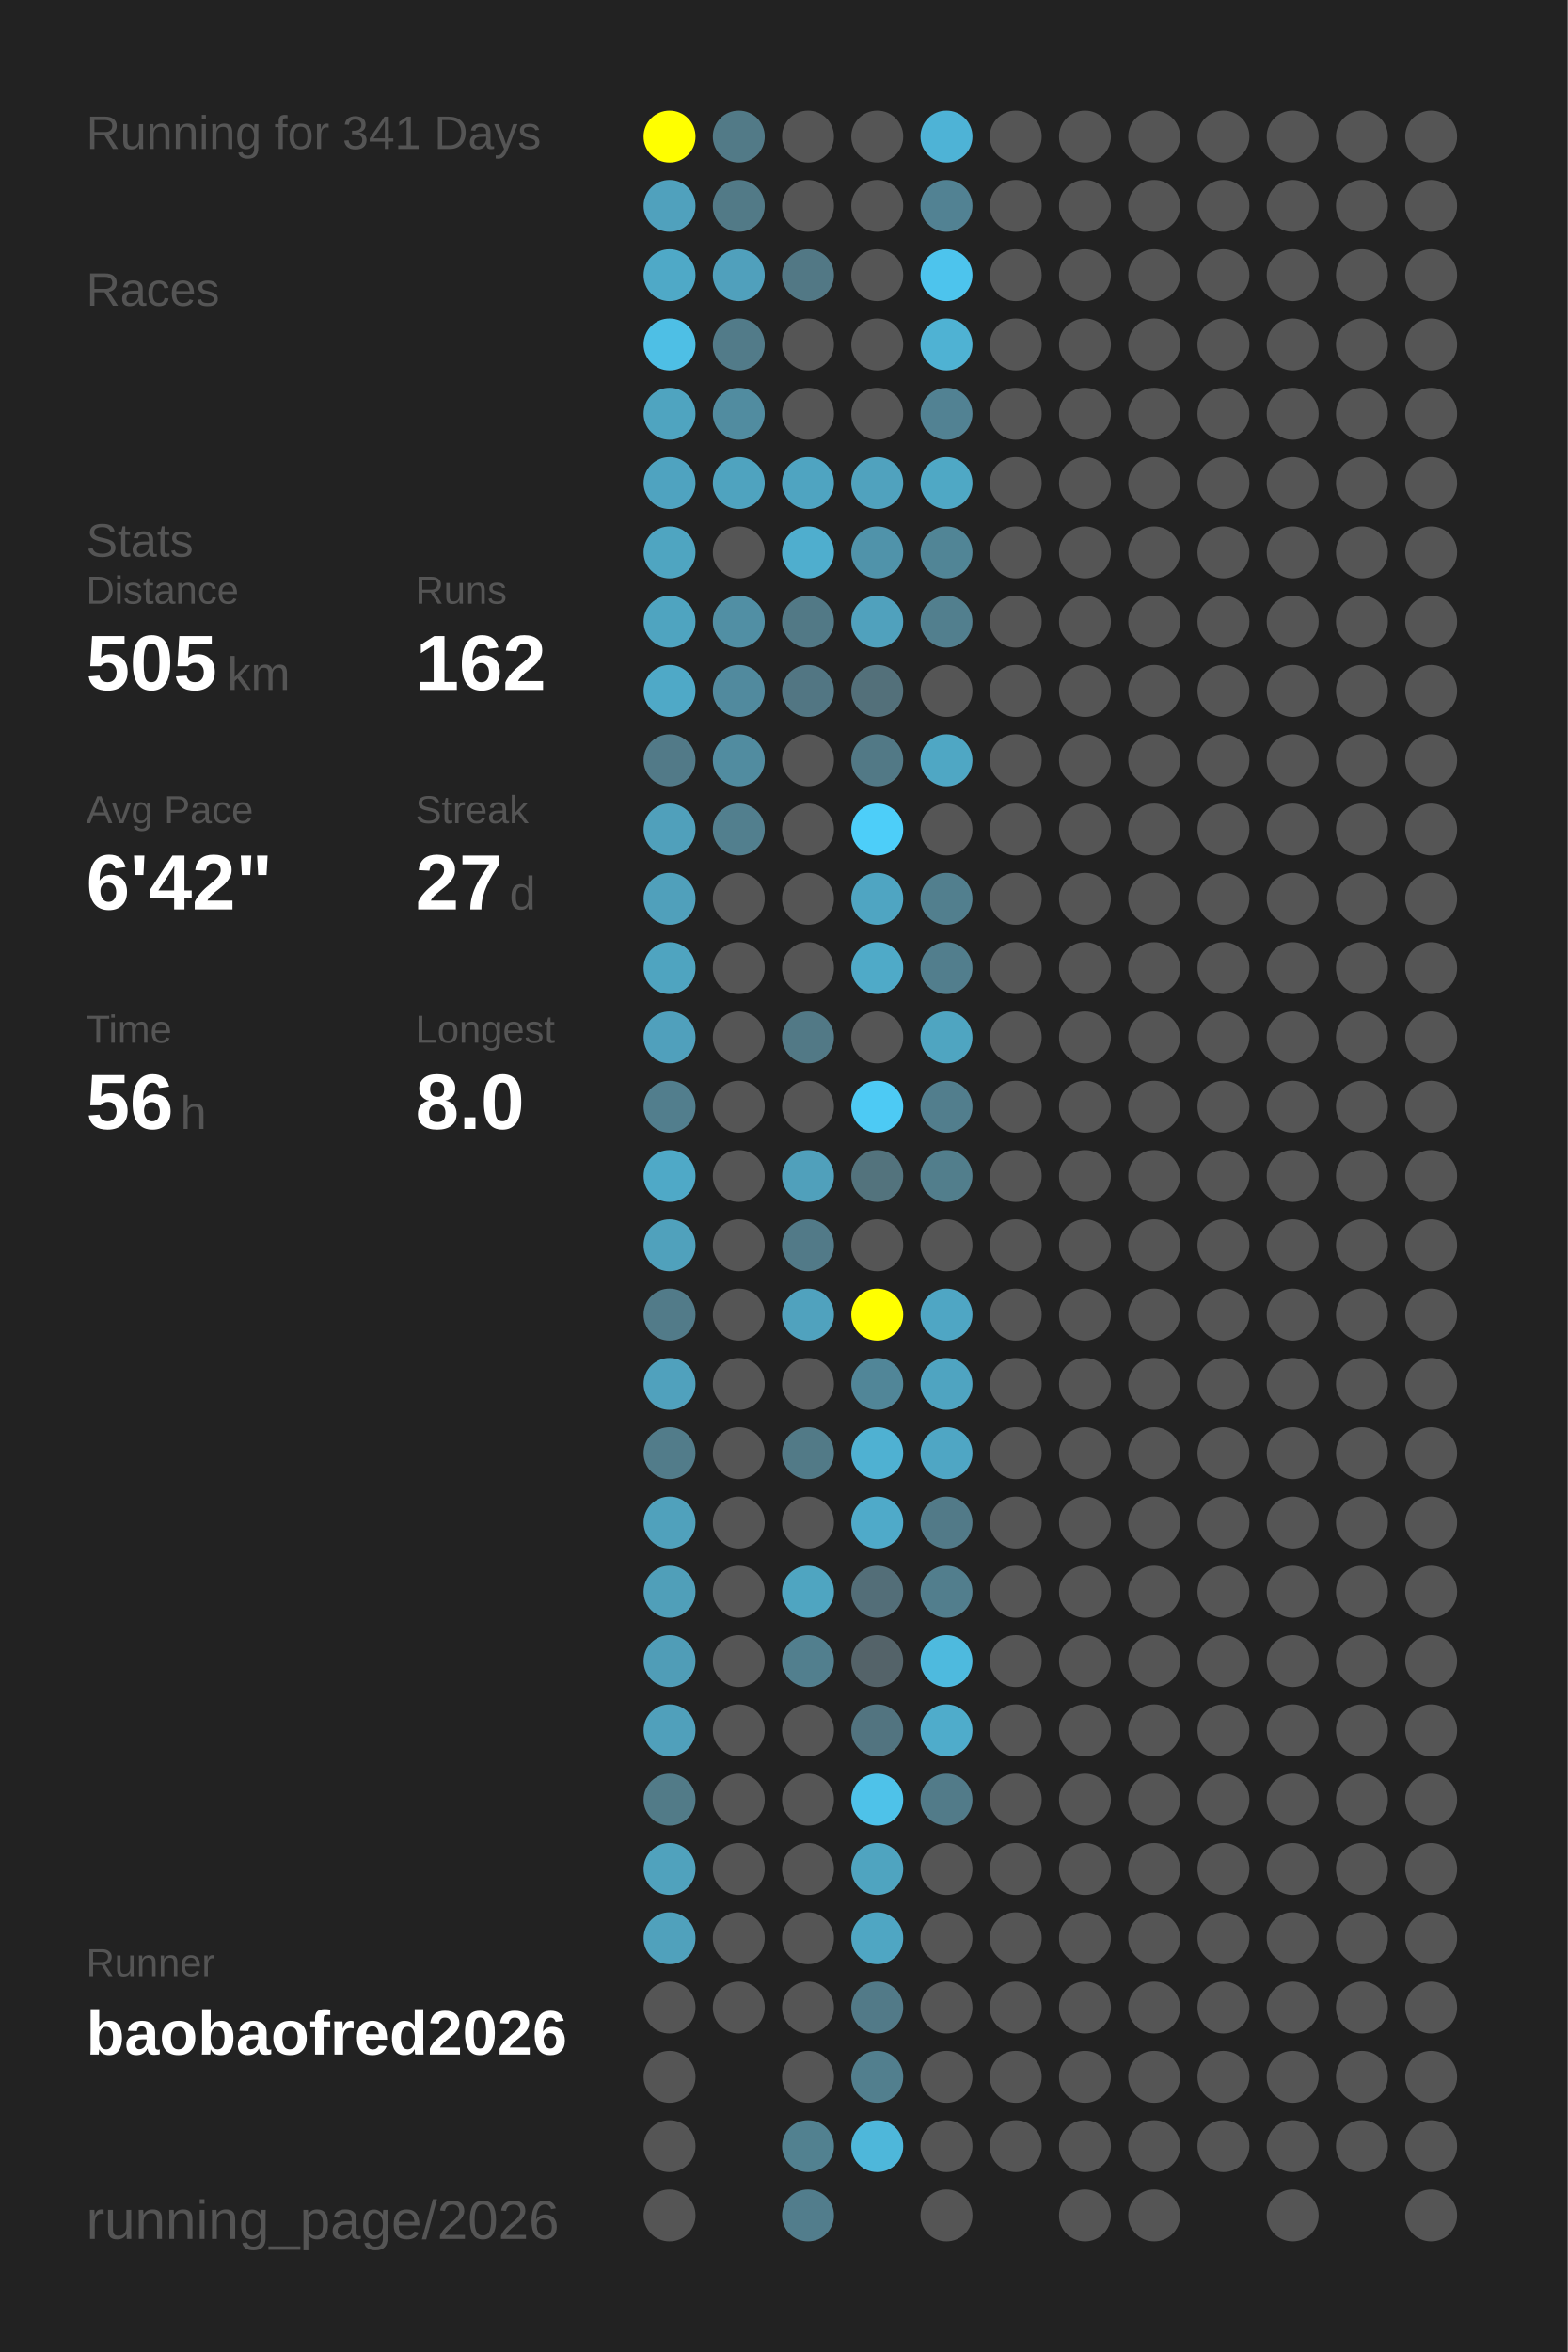
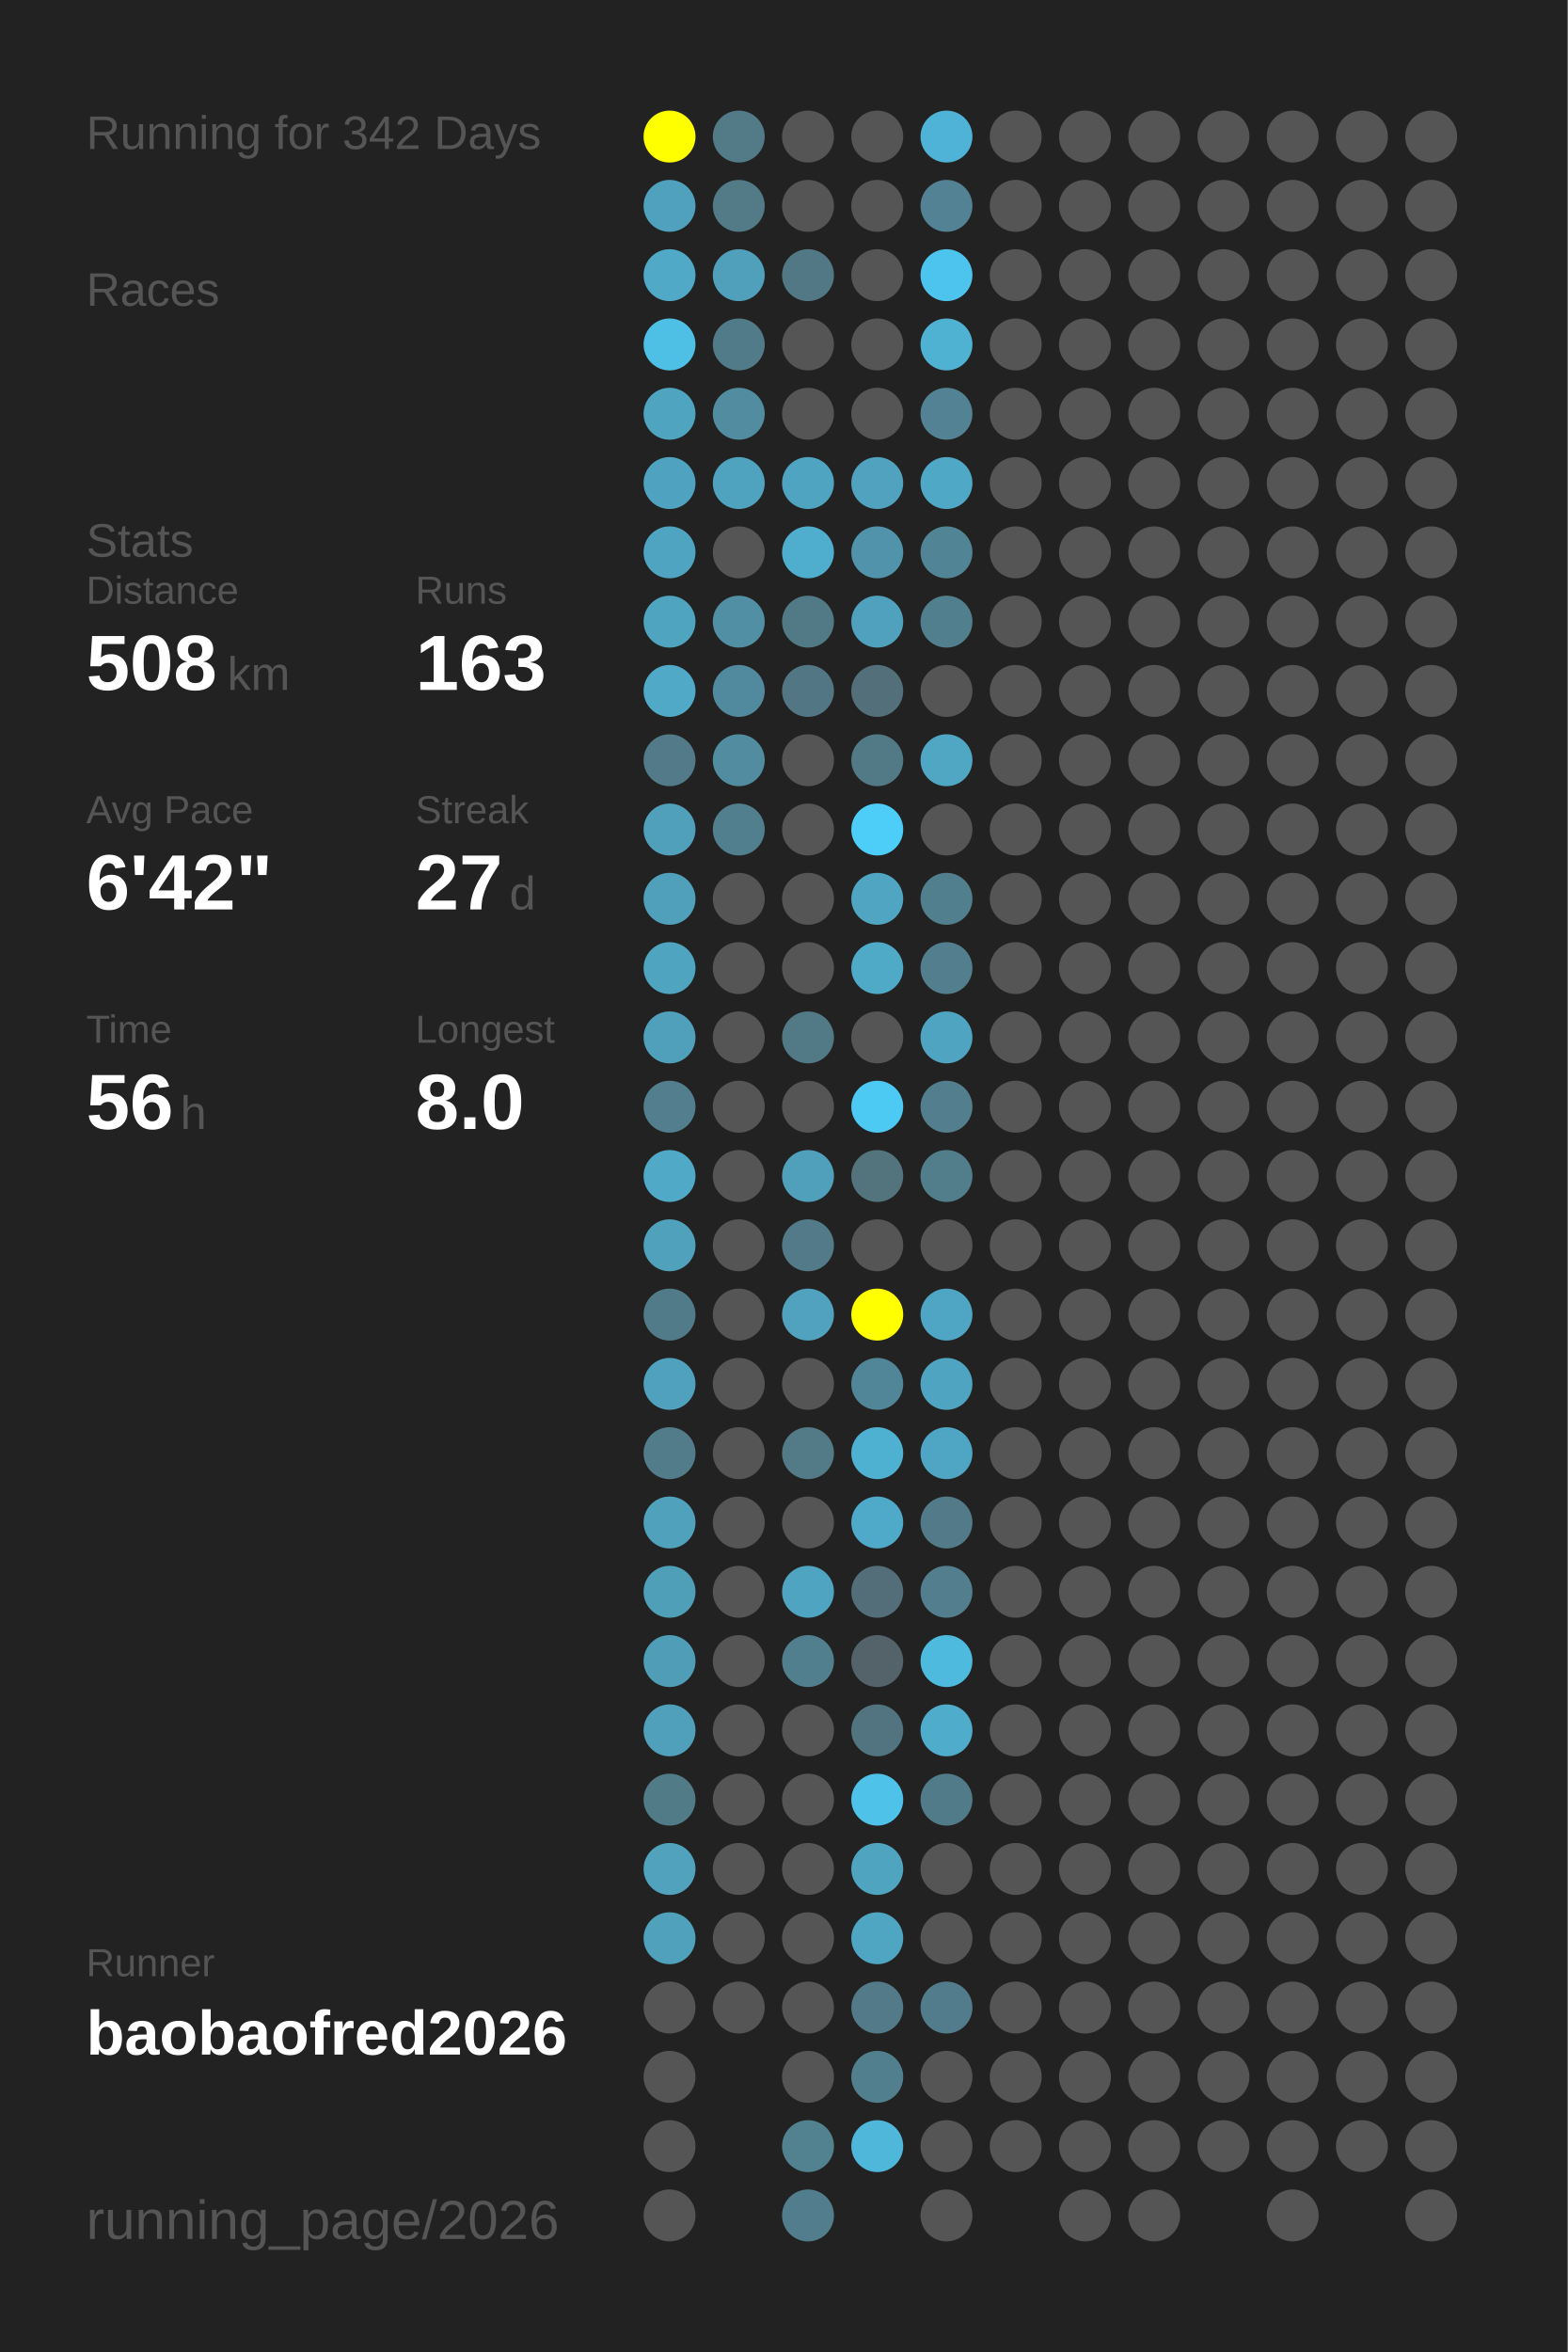
<svg xmlns="http://www.w3.org/2000/svg" baseProfile="full" height="300mm" version="1.1" viewBox="0,0,200,300" width="200mm">
  <defs />
  <rect fill="#222222" height="300" width="200" x="0" y="0" />
-   <text fill="#555555" style="font-size:6px; font-family:Arial;" x="11" y="19">Running for 341 Days</text>
+   <text fill="#555555" style="font-size:6px; font-family:Arial;" x="11" y="19">Running for 342 Days</text>
  <text fill="#555555" style="font-size:6px; font-family:Arial;" x="11" y="39">Races</text>
  <text fill="#555555" style="font-size:6px; font-family:Arial;" x="11" y="71">Stats</text>
  <text fill="#555555" style="font-size:5px; font-family:Arial;" x="11" y="77">Distance</text>
-   <text fill="#FFFFFF" style="font-size:10px; font-family:Arial; font-weight:bold;" x="11" y="88">505</text>
+   <text fill="#FFFFFF" style="font-size:10px; font-family:Arial; font-weight:bold;" x="11" y="88">508</text>
  <text fill="#555555" style="font-size:6px; font-family:Arial;" x="29" y="88">km</text>
  <text fill="#555555" style="font-size:5px; font-family:Arial;" x="53" y="77">Runs</text>
-   <text fill="#FFFFFF" style="font-size:10px; font-family:Arial; font-weight:bold;" x="53" y="88">162</text>
+   <text fill="#FFFFFF" style="font-size:10px; font-family:Arial; font-weight:bold;" x="53" y="88">163</text>
  <text fill="#555555" style="font-size:5px; font-family:Arial;" x="11" y="105">Avg Pace</text>
  <text fill="#FFFFFF" style="font-size:10px; font-family:Arial; font-weight:bold;" x="11" y="116">6'42"</text>
  <text fill="#555555" style="font-size:5px; font-family:Arial;" x="53" y="105">Streak</text>
  <text fill="#FFFFFF" style="font-size:10px; font-family:Arial; font-weight:bold;" x="53" y="116">27</text>
  <text fill="#555555" style="font-size:6px; font-family:Arial;" x="65" y="116">d</text>
  <text fill="#555555" style="font-size:5px; font-family:Arial;" x="11" y="133">Time</text>
  <text fill="#FFFFFF" style="font-size:10px; font-family:Arial; font-weight:bold;" x="11" y="144">56</text>
  <text fill="#555555" style="font-size:6px; font-family:Arial;" x="23" y="144">h</text>
  <text fill="#555555" style="font-size:5px; font-family:Arial;" x="53" y="133">Longest</text>
  <text fill="#FFFFFF" style="font-size:10px; font-family:Arial; font-weight:bold;" x="53" y="144">8.0</text>
  <text fill="#555555" style="font-size:5px; font-family:Arial;" x="11" y="252.065">Runner</text>
  <text fill="#FFFFFF" style="font-size:8px; font-family:Arial; font-weight:bold;" x="11" y="262.065">baobaofred2026</text>
  <text fill="#555555" style="font-size:7px; font-family:Arial;" x="11" y="285.581">running_page/2026</text>
  <circle cx="85.417" cy="17.419" fill="#FFFF00" r="3.312" />
  <circle cx="85.417" cy="26.258" fill="#50a1bd" r="3.312" />
  <circle cx="85.417" cy="35.097" fill="#4fa9c7" r="3.312" />
  <circle cx="85.417" cy="43.935" fill="#4ebfe5" r="3.312" />
  <circle cx="85.417" cy="52.774" fill="#4fa4c0" r="3.312" />
  <circle cx="85.417" cy="61.613" fill="#4fa3c0" r="3.312" />
  <circle cx="85.417" cy="70.452" fill="#4fa5c1" r="3.312" />
  <circle cx="85.417" cy="79.29" fill="#4fa4c0" r="3.312" />
  <circle cx="85.417" cy="88.129" fill="#4fa9c7" r="3.312" />
  <circle cx="85.417" cy="96.968" fill="#527a88" r="3.312" />
  <circle cx="85.417" cy="105.806" fill="#50a0bb" r="3.312" />
  <circle cx="85.417" cy="114.645" fill="#50a0bb" r="3.312" />
  <circle cx="85.417" cy="123.484" fill="#4fa4c0" r="3.312" />
  <circle cx="85.417" cy="132.323" fill="#50a0bc" r="3.312" />
  <circle cx="85.417" cy="141.161" fill="#527e8d" r="3.312" />
  <circle cx="85.417" cy="150" fill="#4fa9c7" r="3.312" />
  <circle cx="85.417" cy="158.839" fill="#50a1bc" r="3.312" />
  <circle cx="85.417" cy="167.677" fill="#527b89" r="3.312" />
  <circle cx="85.417" cy="176.516" fill="#50a1bd" r="3.312" />
  <circle cx="85.417" cy="185.355" fill="#527c8a" r="3.312" />
  <circle cx="85.417" cy="194.194" fill="#50a1bc" r="3.312" />
  <circle cx="85.417" cy="203.032" fill="#509fb9" r="3.312" />
  <circle cx="85.417" cy="211.871" fill="#509db7" r="3.312" />
  <circle cx="85.417" cy="220.71" fill="#50a0bb" r="3.312" />
  <circle cx="85.417" cy="229.548" fill="#527b88" r="3.312" />
  <circle cx="85.417" cy="238.387" fill="#50a2bd" r="3.312" />
  <circle cx="85.417" cy="247.226" fill="#50a1bc" r="3.312" />
  <circle cx="85.417" cy="256.065" fill="#555555" r="3.312" />
  <circle cx="85.417" cy="264.903" fill="#555555" r="3.312" />
  <circle cx="85.417" cy="273.742" fill="#555555" r="3.312" />
  <circle cx="85.417" cy="282.581" fill="#555555" r="3.312" />
  <circle cx="94.25" cy="17.419" fill="#527a87" r="3.312" />
  <circle cx="94.25" cy="26.258" fill="#527a87" r="3.312" />
  <circle cx="94.25" cy="35.097" fill="#50a0bc" r="3.312" />
  <circle cx="94.25" cy="43.935" fill="#527b89" r="3.312" />
  <circle cx="94.25" cy="52.774" fill="#518ca0" r="3.312" />
  <circle cx="94.25" cy="61.613" fill="#4fa3bf" r="3.312" />
  <circle cx="94.25" cy="70.452" fill="#555555" r="3.312" />
  <circle cx="94.25" cy="79.29" fill="#518fa4" r="3.312" />
  <circle cx="94.25" cy="88.129" fill="#518a9e" r="3.312" />
  <circle cx="94.25" cy="96.968" fill="#518ca0" r="3.312" />
  <circle cx="94.25" cy="105.806" fill="#527f8e" r="3.312" />
  <circle cx="94.25" cy="114.645" fill="#555555" r="3.312" />
  <circle cx="94.25" cy="123.484" fill="#555555" r="3.312" />
  <circle cx="94.25" cy="132.323" fill="#555555" r="3.312" />
  <circle cx="94.25" cy="141.161" fill="#555555" r="3.312" />
  <circle cx="94.25" cy="150" fill="#555555" r="3.312" />
  <circle cx="94.25" cy="158.839" fill="#555555" r="3.312" />
  <circle cx="94.25" cy="167.677" fill="#555555" r="3.312" />
  <circle cx="94.25" cy="176.516" fill="#555555" r="3.312" />
  <circle cx="94.25" cy="185.355" fill="#555555" r="3.312" />
  <circle cx="94.25" cy="194.194" fill="#555555" r="3.312" />
  <circle cx="94.25" cy="203.032" fill="#555555" r="3.312" />
  <circle cx="94.25" cy="211.871" fill="#555555" r="3.312" />
  <circle cx="94.25" cy="220.71" fill="#555555" r="3.312" />
  <circle cx="94.25" cy="229.548" fill="#555555" r="3.312" />
  <circle cx="94.25" cy="238.387" fill="#555555" r="3.312" />
  <circle cx="94.25" cy="247.226" fill="#555555" r="3.312" />
  <circle cx="94.25" cy="256.065" fill="#555555" r="3.312" />
  <circle cx="103.083" cy="17.419" fill="#555555" r="3.312" />
  <circle cx="103.083" cy="26.258" fill="#555555" r="3.312" />
  <circle cx="103.083" cy="35.097" fill="#527885" r="3.312" />
  <circle cx="103.083" cy="43.935" fill="#555555" r="3.312" />
  <circle cx="103.083" cy="52.774" fill="#555555" r="3.312" />
  <circle cx="103.083" cy="61.613" fill="#4fa4c1" r="3.312" />
  <circle cx="103.083" cy="70.452" fill="#4faece" r="3.312" />
  <circle cx="103.083" cy="79.29" fill="#527986" r="3.312" />
  <circle cx="103.083" cy="88.129" fill="#527683" r="3.312" />
  <circle cx="103.083" cy="96.968" fill="#555555" r="3.312" />
  <circle cx="103.083" cy="105.806" fill="#555555" r="3.312" />
  <circle cx="103.083" cy="114.645" fill="#555555" r="3.312" />
  <circle cx="103.083" cy="123.484" fill="#555555" r="3.312" />
  <circle cx="103.083" cy="132.323" fill="#527986" r="3.312" />
  <circle cx="103.083" cy="141.161" fill="#555555" r="3.312" />
  <circle cx="103.083" cy="150" fill="#50a0bb" r="3.312" />
  <circle cx="103.083" cy="158.839" fill="#527a88" r="3.312" />
  <circle cx="103.083" cy="167.677" fill="#50a2be" r="3.312" />
  <circle cx="103.083" cy="176.516" fill="#555555" r="3.312" />
  <circle cx="103.083" cy="185.355" fill="#527a87" r="3.312" />
  <circle cx="103.083" cy="194.194" fill="#555555" r="3.312" />
  <circle cx="103.083" cy="203.032" fill="#4fa5c1" r="3.312" />
  <circle cx="103.083" cy="211.871" fill="#527f8e" r="3.312" />
  <circle cx="103.083" cy="220.71" fill="#555555" r="3.312" />
  <circle cx="103.083" cy="229.548" fill="#555555" r="3.312" />
  <circle cx="103.083" cy="238.387" fill="#555555" r="3.312" />
  <circle cx="103.083" cy="247.226" fill="#555555" r="3.312" />
  <circle cx="103.083" cy="256.065" fill="#555555" r="3.312" />
  <circle cx="103.083" cy="264.903" fill="#555555" r="3.312" />
  <circle cx="103.083" cy="273.742" fill="#528190" r="3.312" />
  <circle cx="103.083" cy="282.581" fill="#527d8c" r="3.312" />
  <circle cx="111.917" cy="17.419" fill="#555555" r="3.312" />
  <circle cx="111.917" cy="26.258" fill="#555555" r="3.312" />
  <circle cx="111.917" cy="35.097" fill="#555555" r="3.312" />
  <circle cx="111.917" cy="43.935" fill="#555555" r="3.312" />
  <circle cx="111.917" cy="52.774" fill="#555555" r="3.312" />
  <circle cx="111.917" cy="61.613" fill="#50a2be" r="3.312" />
  <circle cx="111.917" cy="70.452" fill="#5093aa" r="3.312" />
  <circle cx="111.917" cy="79.29" fill="#50a1bd" r="3.312" />
  <circle cx="111.917" cy="88.129" fill="#53707a" r="3.312" />
  <circle cx="111.917" cy="96.968" fill="#527986" r="3.312" />
  <circle cx="111.917" cy="105.806" fill="#4dcef9" r="3.312" />
  <circle cx="111.917" cy="114.645" fill="#4fa5c2" r="3.312" />
  <circle cx="111.917" cy="123.484" fill="#4faac8" r="3.312" />
  <circle cx="111.917" cy="132.323" fill="#555555" r="3.312" />
  <circle cx="111.917" cy="141.161" fill="#4dcaf4" r="3.312" />
  <circle cx="111.917" cy="150" fill="#53737d" r="3.312" />
  <circle cx="111.917" cy="158.839" fill="#555555" r="3.312" />
  <circle cx="111.917" cy="167.677" fill="#FFFF00" r="3.312" />
  <circle cx="111.917" cy="176.516" fill="#518698" r="3.312" />
  <circle cx="111.917" cy="185.355" fill="#4fb1d2" r="3.312" />
  <circle cx="111.917" cy="194.194" fill="#4faac9" r="3.312" />
  <circle cx="111.917" cy="203.032" fill="#536e78" r="3.312" />
  <circle cx="111.917" cy="211.871" fill="#546369" r="3.312" />
  <circle cx="111.917" cy="220.71" fill="#527480" r="3.312" />
  <circle cx="111.917" cy="229.548" fill="#4ec2e9" r="3.312" />
  <circle cx="111.917" cy="238.387" fill="#4fa4c0" r="3.312" />
  <circle cx="111.917" cy="247.226" fill="#4fa6c3" r="3.312" />
  <circle cx="111.917" cy="256.065" fill="#527a88" r="3.312" />
  <circle cx="111.917" cy="264.903" fill="#527f8e" r="3.312" />
  <circle cx="111.917" cy="273.742" fill="#4eb7da" r="3.312" />
  <circle cx="120.75" cy="17.419" fill="#4eb3d6" r="3.312" />
  <circle cx="120.75" cy="26.258" fill="#528293" r="3.312" />
  <circle cx="120.75" cy="35.097" fill="#4dc4ed" r="3.312" />
  <circle cx="120.75" cy="43.935" fill="#4fb2d3" r="3.312" />
  <circle cx="120.75" cy="52.774" fill="#528293" r="3.312" />
  <circle cx="120.75" cy="61.613" fill="#4fa8c5" r="3.312" />
  <circle cx="120.75" cy="70.452" fill="#518596" r="3.312" />
  <circle cx="120.75" cy="79.29" fill="#527f8e" r="3.312" />
  <circle cx="120.75" cy="88.129" fill="#555555" r="3.312" />
  <circle cx="120.75" cy="96.968" fill="#4fa7c4" r="3.312" />
  <circle cx="120.75" cy="105.806" fill="#555555" r="3.312" />
  <circle cx="120.75" cy="114.645" fill="#527f8e" r="3.312" />
  <circle cx="120.75" cy="123.484" fill="#527e8d" r="3.312" />
  <circle cx="120.75" cy="132.323" fill="#4fa5c1" r="3.312" />
  <circle cx="120.75" cy="141.161" fill="#527e8d" r="3.312" />
  <circle cx="120.75" cy="150" fill="#527e8c" r="3.312" />
  <circle cx="120.75" cy="158.839" fill="#555555" r="3.312" />
  <circle cx="120.75" cy="167.677" fill="#4fa6c4" r="3.312" />
  <circle cx="120.75" cy="176.516" fill="#4fa4c1" r="3.312" />
  <circle cx="120.75" cy="185.355" fill="#4fa6c4" r="3.312" />
  <circle cx="120.75" cy="194.194" fill="#527a88" r="3.312" />
  <circle cx="120.75" cy="203.032" fill="#527e8d" r="3.312" />
  <circle cx="120.75" cy="211.871" fill="#4ebade" r="3.312" />
  <circle cx="120.75" cy="220.71" fill="#4faccb" r="3.312" />
  <circle cx="120.75" cy="229.548" fill="#527b89" r="3.312" />
  <circle cx="120.75" cy="238.387" fill="#555555" r="3.312" />
  <circle cx="120.75" cy="247.226" fill="#555555" r="3.312" />
-   <circle cx="120.75" cy="256.065" fill="#555555" r="3.312" />
+   <circle cx="120.75" cy="256.065" fill="#527c8b" r="3.312" />
  <circle cx="120.75" cy="264.903" fill="#555555" r="3.312" />
  <circle cx="120.75" cy="273.742" fill="#555555" r="3.312" />
  <circle cx="120.75" cy="282.581" fill="#555555" r="3.312" />
  <circle cx="129.583" cy="17.419" fill="#555555" r="3.312" />
  <circle cx="129.583" cy="26.258" fill="#555555" r="3.312" />
  <circle cx="129.583" cy="35.097" fill="#555555" r="3.312" />
  <circle cx="129.583" cy="43.935" fill="#555555" r="3.312" />
  <circle cx="129.583" cy="52.774" fill="#555555" r="3.312" />
  <circle cx="129.583" cy="61.613" fill="#555555" r="3.312" />
  <circle cx="129.583" cy="70.452" fill="#555555" r="3.312" />
  <circle cx="129.583" cy="79.29" fill="#555555" r="3.312" />
  <circle cx="129.583" cy="88.129" fill="#555555" r="3.312" />
  <circle cx="129.583" cy="96.968" fill="#555555" r="3.312" />
  <circle cx="129.583" cy="105.806" fill="#555555" r="3.312" />
  <circle cx="129.583" cy="114.645" fill="#555555" r="3.312" />
  <circle cx="129.583" cy="123.484" fill="#555555" r="3.312" />
  <circle cx="129.583" cy="132.323" fill="#555555" r="3.312" />
  <circle cx="129.583" cy="141.161" fill="#555555" r="3.312" />
  <circle cx="129.583" cy="150" fill="#555555" r="3.312" />
  <circle cx="129.583" cy="158.839" fill="#555555" r="3.312" />
  <circle cx="129.583" cy="167.677" fill="#555555" r="3.312" />
  <circle cx="129.583" cy="176.516" fill="#555555" r="3.312" />
  <circle cx="129.583" cy="185.355" fill="#555555" r="3.312" />
  <circle cx="129.583" cy="194.194" fill="#555555" r="3.312" />
  <circle cx="129.583" cy="203.032" fill="#555555" r="3.312" />
  <circle cx="129.583" cy="211.871" fill="#555555" r="3.312" />
  <circle cx="129.583" cy="220.71" fill="#555555" r="3.312" />
  <circle cx="129.583" cy="229.548" fill="#555555" r="3.312" />
  <circle cx="129.583" cy="238.387" fill="#555555" r="3.312" />
  <circle cx="129.583" cy="247.226" fill="#555555" r="3.312" />
  <circle cx="129.583" cy="256.065" fill="#555555" r="3.312" />
  <circle cx="129.583" cy="264.903" fill="#555555" r="3.312" />
  <circle cx="129.583" cy="273.742" fill="#555555" r="3.312" />
  <circle cx="138.417" cy="17.419" fill="#555555" r="3.312" />
  <circle cx="138.417" cy="26.258" fill="#555555" r="3.312" />
  <circle cx="138.417" cy="35.097" fill="#555555" r="3.312" />
  <circle cx="138.417" cy="43.935" fill="#555555" r="3.312" />
  <circle cx="138.417" cy="52.774" fill="#555555" r="3.312" />
  <circle cx="138.417" cy="61.613" fill="#555555" r="3.312" />
  <circle cx="138.417" cy="70.452" fill="#555555" r="3.312" />
  <circle cx="138.417" cy="79.29" fill="#555555" r="3.312" />
  <circle cx="138.417" cy="88.129" fill="#555555" r="3.312" />
  <circle cx="138.417" cy="96.968" fill="#555555" r="3.312" />
  <circle cx="138.417" cy="105.806" fill="#555555" r="3.312" />
  <circle cx="138.417" cy="114.645" fill="#555555" r="3.312" />
  <circle cx="138.417" cy="123.484" fill="#555555" r="3.312" />
  <circle cx="138.417" cy="132.323" fill="#555555" r="3.312" />
  <circle cx="138.417" cy="141.161" fill="#555555" r="3.312" />
  <circle cx="138.417" cy="150" fill="#555555" r="3.312" />
  <circle cx="138.417" cy="158.839" fill="#555555" r="3.312" />
  <circle cx="138.417" cy="167.677" fill="#555555" r="3.312" />
  <circle cx="138.417" cy="176.516" fill="#555555" r="3.312" />
  <circle cx="138.417" cy="185.355" fill="#555555" r="3.312" />
  <circle cx="138.417" cy="194.194" fill="#555555" r="3.312" />
  <circle cx="138.417" cy="203.032" fill="#555555" r="3.312" />
  <circle cx="138.417" cy="211.871" fill="#555555" r="3.312" />
  <circle cx="138.417" cy="220.71" fill="#555555" r="3.312" />
  <circle cx="138.417" cy="229.548" fill="#555555" r="3.312" />
  <circle cx="138.417" cy="238.387" fill="#555555" r="3.312" />
  <circle cx="138.417" cy="247.226" fill="#555555" r="3.312" />
  <circle cx="138.417" cy="256.065" fill="#555555" r="3.312" />
  <circle cx="138.417" cy="264.903" fill="#555555" r="3.312" />
  <circle cx="138.417" cy="273.742" fill="#555555" r="3.312" />
  <circle cx="138.417" cy="282.581" fill="#555555" r="3.312" />
  <circle cx="147.25" cy="17.419" fill="#555555" r="3.312" />
  <circle cx="147.25" cy="26.258" fill="#555555" r="3.312" />
  <circle cx="147.25" cy="35.097" fill="#555555" r="3.312" />
  <circle cx="147.25" cy="43.935" fill="#555555" r="3.312" />
  <circle cx="147.25" cy="52.774" fill="#555555" r="3.312" />
  <circle cx="147.25" cy="61.613" fill="#555555" r="3.312" />
  <circle cx="147.25" cy="70.452" fill="#555555" r="3.312" />
  <circle cx="147.25" cy="79.29" fill="#555555" r="3.312" />
  <circle cx="147.25" cy="88.129" fill="#555555" r="3.312" />
  <circle cx="147.25" cy="96.968" fill="#555555" r="3.312" />
  <circle cx="147.25" cy="105.806" fill="#555555" r="3.312" />
  <circle cx="147.25" cy="114.645" fill="#555555" r="3.312" />
  <circle cx="147.25" cy="123.484" fill="#555555" r="3.312" />
  <circle cx="147.25" cy="132.323" fill="#555555" r="3.312" />
  <circle cx="147.25" cy="141.161" fill="#555555" r="3.312" />
  <circle cx="147.25" cy="150" fill="#555555" r="3.312" />
  <circle cx="147.25" cy="158.839" fill="#555555" r="3.312" />
  <circle cx="147.25" cy="167.677" fill="#555555" r="3.312" />
  <circle cx="147.25" cy="176.516" fill="#555555" r="3.312" />
  <circle cx="147.25" cy="185.355" fill="#555555" r="3.312" />
  <circle cx="147.25" cy="194.194" fill="#555555" r="3.312" />
  <circle cx="147.25" cy="203.032" fill="#555555" r="3.312" />
  <circle cx="147.25" cy="211.871" fill="#555555" r="3.312" />
  <circle cx="147.25" cy="220.71" fill="#555555" r="3.312" />
  <circle cx="147.25" cy="229.548" fill="#555555" r="3.312" />
  <circle cx="147.25" cy="238.387" fill="#555555" r="3.312" />
  <circle cx="147.25" cy="247.226" fill="#555555" r="3.312" />
  <circle cx="147.25" cy="256.065" fill="#555555" r="3.312" />
  <circle cx="147.25" cy="264.903" fill="#555555" r="3.312" />
  <circle cx="147.25" cy="273.742" fill="#555555" r="3.312" />
  <circle cx="147.25" cy="282.581" fill="#555555" r="3.312" />
  <circle cx="156.083" cy="17.419" fill="#555555" r="3.312" />
  <circle cx="156.083" cy="26.258" fill="#555555" r="3.312" />
  <circle cx="156.083" cy="35.097" fill="#555555" r="3.312" />
  <circle cx="156.083" cy="43.935" fill="#555555" r="3.312" />
  <circle cx="156.083" cy="52.774" fill="#555555" r="3.312" />
  <circle cx="156.083" cy="61.613" fill="#555555" r="3.312" />
  <circle cx="156.083" cy="70.452" fill="#555555" r="3.312" />
  <circle cx="156.083" cy="79.29" fill="#555555" r="3.312" />
  <circle cx="156.083" cy="88.129" fill="#555555" r="3.312" />
  <circle cx="156.083" cy="96.968" fill="#555555" r="3.312" />
  <circle cx="156.083" cy="105.806" fill="#555555" r="3.312" />
  <circle cx="156.083" cy="114.645" fill="#555555" r="3.312" />
  <circle cx="156.083" cy="123.484" fill="#555555" r="3.312" />
  <circle cx="156.083" cy="132.323" fill="#555555" r="3.312" />
  <circle cx="156.083" cy="141.161" fill="#555555" r="3.312" />
  <circle cx="156.083" cy="150" fill="#555555" r="3.312" />
  <circle cx="156.083" cy="158.839" fill="#555555" r="3.312" />
  <circle cx="156.083" cy="167.677" fill="#555555" r="3.312" />
  <circle cx="156.083" cy="176.516" fill="#555555" r="3.312" />
  <circle cx="156.083" cy="185.355" fill="#555555" r="3.312" />
  <circle cx="156.083" cy="194.194" fill="#555555" r="3.312" />
  <circle cx="156.083" cy="203.032" fill="#555555" r="3.312" />
  <circle cx="156.083" cy="211.871" fill="#555555" r="3.312" />
  <circle cx="156.083" cy="220.71" fill="#555555" r="3.312" />
  <circle cx="156.083" cy="229.548" fill="#555555" r="3.312" />
  <circle cx="156.083" cy="238.387" fill="#555555" r="3.312" />
  <circle cx="156.083" cy="247.226" fill="#555555" r="3.312" />
  <circle cx="156.083" cy="256.065" fill="#555555" r="3.312" />
  <circle cx="156.083" cy="264.903" fill="#555555" r="3.312" />
  <circle cx="156.083" cy="273.742" fill="#555555" r="3.312" />
  <circle cx="164.917" cy="17.419" fill="#555555" r="3.312" />
  <circle cx="164.917" cy="26.258" fill="#555555" r="3.312" />
  <circle cx="164.917" cy="35.097" fill="#555555" r="3.312" />
  <circle cx="164.917" cy="43.935" fill="#555555" r="3.312" />
  <circle cx="164.917" cy="52.774" fill="#555555" r="3.312" />
  <circle cx="164.917" cy="61.613" fill="#555555" r="3.312" />
  <circle cx="164.917" cy="70.452" fill="#555555" r="3.312" />
  <circle cx="164.917" cy="79.29" fill="#555555" r="3.312" />
  <circle cx="164.917" cy="88.129" fill="#555555" r="3.312" />
  <circle cx="164.917" cy="96.968" fill="#555555" r="3.312" />
  <circle cx="164.917" cy="105.806" fill="#555555" r="3.312" />
  <circle cx="164.917" cy="114.645" fill="#555555" r="3.312" />
  <circle cx="164.917" cy="123.484" fill="#555555" r="3.312" />
  <circle cx="164.917" cy="132.323" fill="#555555" r="3.312" />
  <circle cx="164.917" cy="141.161" fill="#555555" r="3.312" />
  <circle cx="164.917" cy="150" fill="#555555" r="3.312" />
  <circle cx="164.917" cy="158.839" fill="#555555" r="3.312" />
  <circle cx="164.917" cy="167.677" fill="#555555" r="3.312" />
  <circle cx="164.917" cy="176.516" fill="#555555" r="3.312" />
  <circle cx="164.917" cy="185.355" fill="#555555" r="3.312" />
  <circle cx="164.917" cy="194.194" fill="#555555" r="3.312" />
  <circle cx="164.917" cy="203.032" fill="#555555" r="3.312" />
  <circle cx="164.917" cy="211.871" fill="#555555" r="3.312" />
  <circle cx="164.917" cy="220.71" fill="#555555" r="3.312" />
  <circle cx="164.917" cy="229.548" fill="#555555" r="3.312" />
  <circle cx="164.917" cy="238.387" fill="#555555" r="3.312" />
  <circle cx="164.917" cy="247.226" fill="#555555" r="3.312" />
  <circle cx="164.917" cy="256.065" fill="#555555" r="3.312" />
  <circle cx="164.917" cy="264.903" fill="#555555" r="3.312" />
  <circle cx="164.917" cy="273.742" fill="#555555" r="3.312" />
  <circle cx="164.917" cy="282.581" fill="#555555" r="3.312" />
  <circle cx="173.75" cy="17.419" fill="#555555" r="3.312" />
  <circle cx="173.75" cy="26.258" fill="#555555" r="3.312" />
  <circle cx="173.75" cy="35.097" fill="#555555" r="3.312" />
  <circle cx="173.75" cy="43.935" fill="#555555" r="3.312" />
  <circle cx="173.75" cy="52.774" fill="#555555" r="3.312" />
  <circle cx="173.75" cy="61.613" fill="#555555" r="3.312" />
  <circle cx="173.75" cy="70.452" fill="#555555" r="3.312" />
  <circle cx="173.75" cy="79.29" fill="#555555" r="3.312" />
  <circle cx="173.75" cy="88.129" fill="#555555" r="3.312" />
  <circle cx="173.75" cy="96.968" fill="#555555" r="3.312" />
  <circle cx="173.75" cy="105.806" fill="#555555" r="3.312" />
  <circle cx="173.75" cy="114.645" fill="#555555" r="3.312" />
  <circle cx="173.75" cy="123.484" fill="#555555" r="3.312" />
  <circle cx="173.75" cy="132.323" fill="#555555" r="3.312" />
  <circle cx="173.75" cy="141.161" fill="#555555" r="3.312" />
  <circle cx="173.75" cy="150" fill="#555555" r="3.312" />
  <circle cx="173.75" cy="158.839" fill="#555555" r="3.312" />
  <circle cx="173.75" cy="167.677" fill="#555555" r="3.312" />
  <circle cx="173.75" cy="176.516" fill="#555555" r="3.312" />
  <circle cx="173.75" cy="185.355" fill="#555555" r="3.312" />
  <circle cx="173.75" cy="194.194" fill="#555555" r="3.312" />
  <circle cx="173.75" cy="203.032" fill="#555555" r="3.312" />
  <circle cx="173.75" cy="211.871" fill="#555555" r="3.312" />
  <circle cx="173.75" cy="220.71" fill="#555555" r="3.312" />
  <circle cx="173.75" cy="229.548" fill="#555555" r="3.312" />
  <circle cx="173.75" cy="238.387" fill="#555555" r="3.312" />
  <circle cx="173.75" cy="247.226" fill="#555555" r="3.312" />
  <circle cx="173.75" cy="256.065" fill="#555555" r="3.312" />
  <circle cx="173.75" cy="264.903" fill="#555555" r="3.312" />
  <circle cx="173.75" cy="273.742" fill="#555555" r="3.312" />
  <circle cx="182.583" cy="17.419" fill="#555555" r="3.312" />
  <circle cx="182.583" cy="26.258" fill="#555555" r="3.312" />
  <circle cx="182.583" cy="35.097" fill="#555555" r="3.312" />
  <circle cx="182.583" cy="43.935" fill="#555555" r="3.312" />
  <circle cx="182.583" cy="52.774" fill="#555555" r="3.312" />
  <circle cx="182.583" cy="61.613" fill="#555555" r="3.312" />
  <circle cx="182.583" cy="70.452" fill="#555555" r="3.312" />
  <circle cx="182.583" cy="79.29" fill="#555555" r="3.312" />
  <circle cx="182.583" cy="88.129" fill="#555555" r="3.312" />
  <circle cx="182.583" cy="96.968" fill="#555555" r="3.312" />
  <circle cx="182.583" cy="105.806" fill="#555555" r="3.312" />
  <circle cx="182.583" cy="114.645" fill="#555555" r="3.312" />
  <circle cx="182.583" cy="123.484" fill="#555555" r="3.312" />
  <circle cx="182.583" cy="132.323" fill="#555555" r="3.312" />
  <circle cx="182.583" cy="141.161" fill="#555555" r="3.312" />
  <circle cx="182.583" cy="150" fill="#555555" r="3.312" />
  <circle cx="182.583" cy="158.839" fill="#555555" r="3.312" />
  <circle cx="182.583" cy="167.677" fill="#555555" r="3.312" />
  <circle cx="182.583" cy="176.516" fill="#555555" r="3.312" />
  <circle cx="182.583" cy="185.355" fill="#555555" r="3.312" />
  <circle cx="182.583" cy="194.194" fill="#555555" r="3.312" />
  <circle cx="182.583" cy="203.032" fill="#555555" r="3.312" />
  <circle cx="182.583" cy="211.871" fill="#555555" r="3.312" />
  <circle cx="182.583" cy="220.71" fill="#555555" r="3.312" />
  <circle cx="182.583" cy="229.548" fill="#555555" r="3.312" />
  <circle cx="182.583" cy="238.387" fill="#555555" r="3.312" />
  <circle cx="182.583" cy="247.226" fill="#555555" r="3.312" />
  <circle cx="182.583" cy="256.065" fill="#555555" r="3.312" />
  <circle cx="182.583" cy="264.903" fill="#555555" r="3.312" />
  <circle cx="182.583" cy="273.742" fill="#555555" r="3.312" />
  <circle cx="182.583" cy="282.581" fill="#555555" r="3.312" />
</svg>
